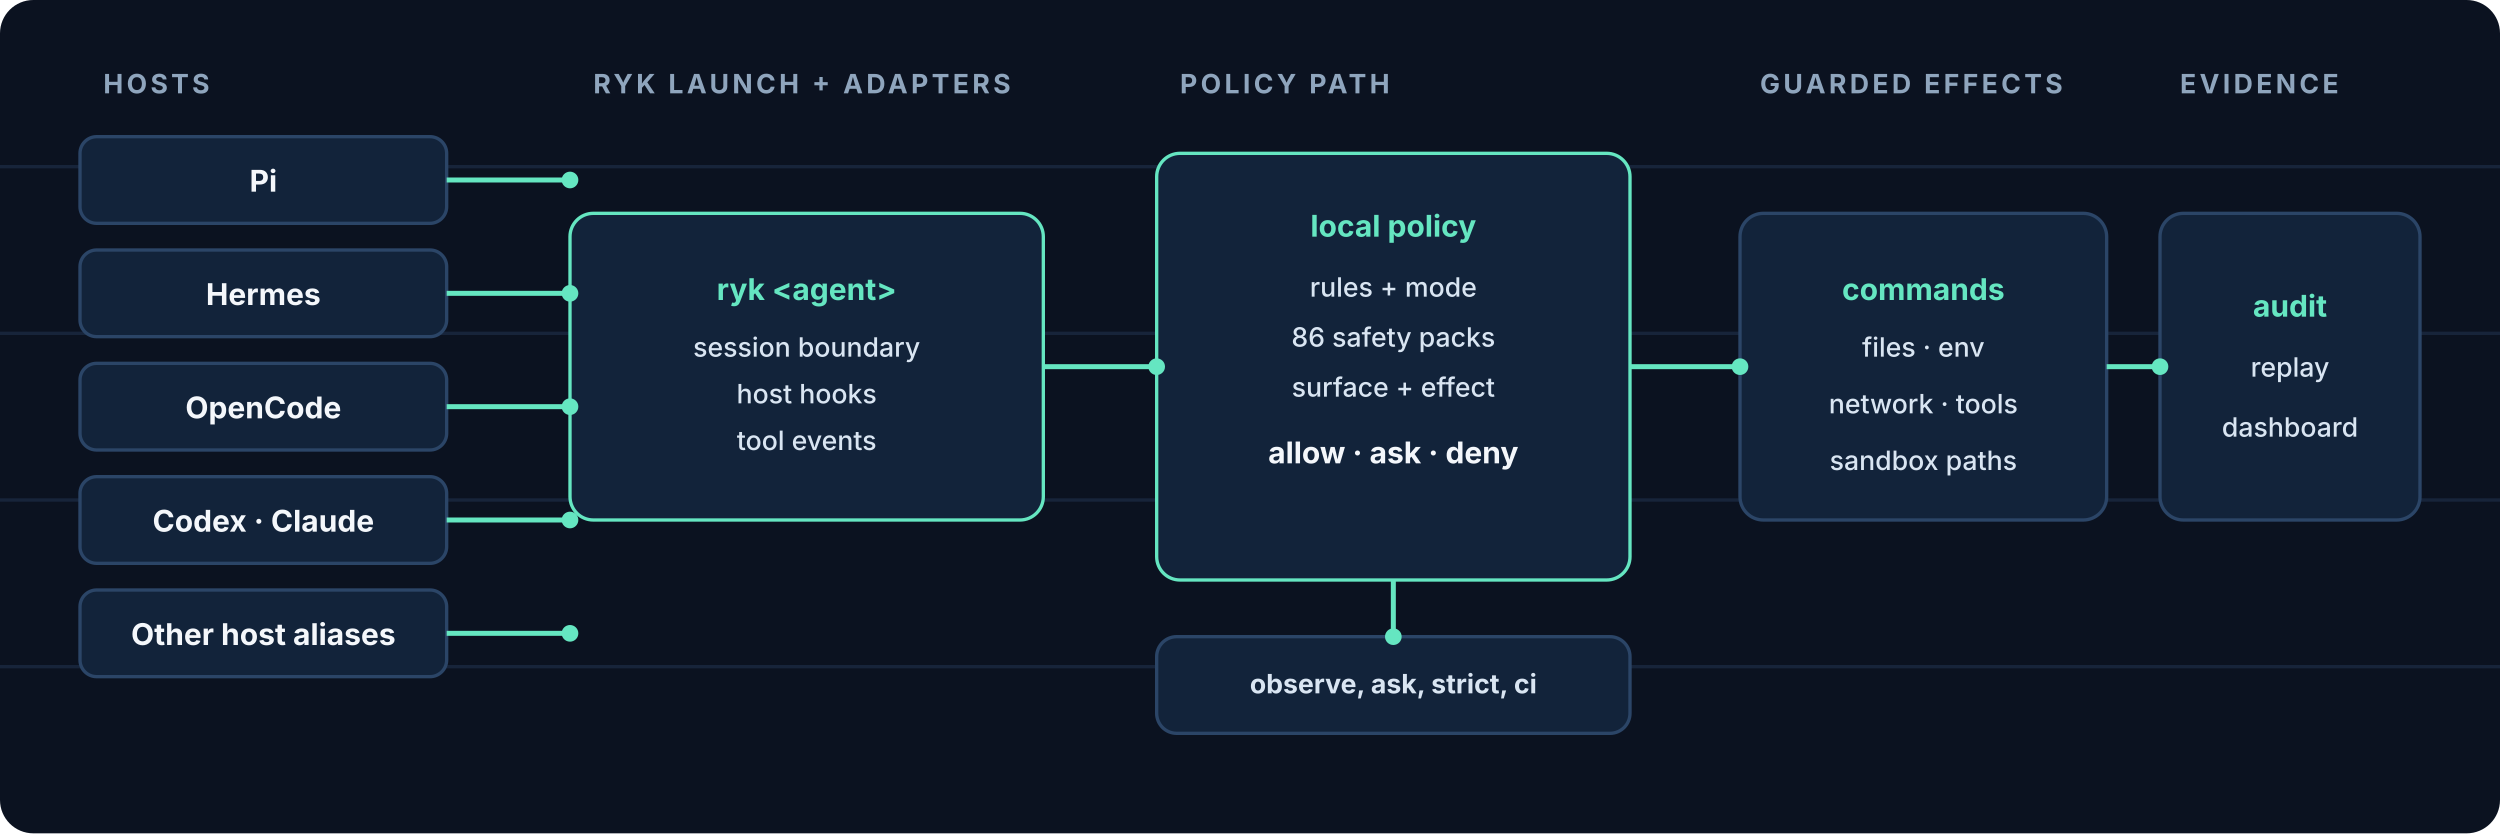
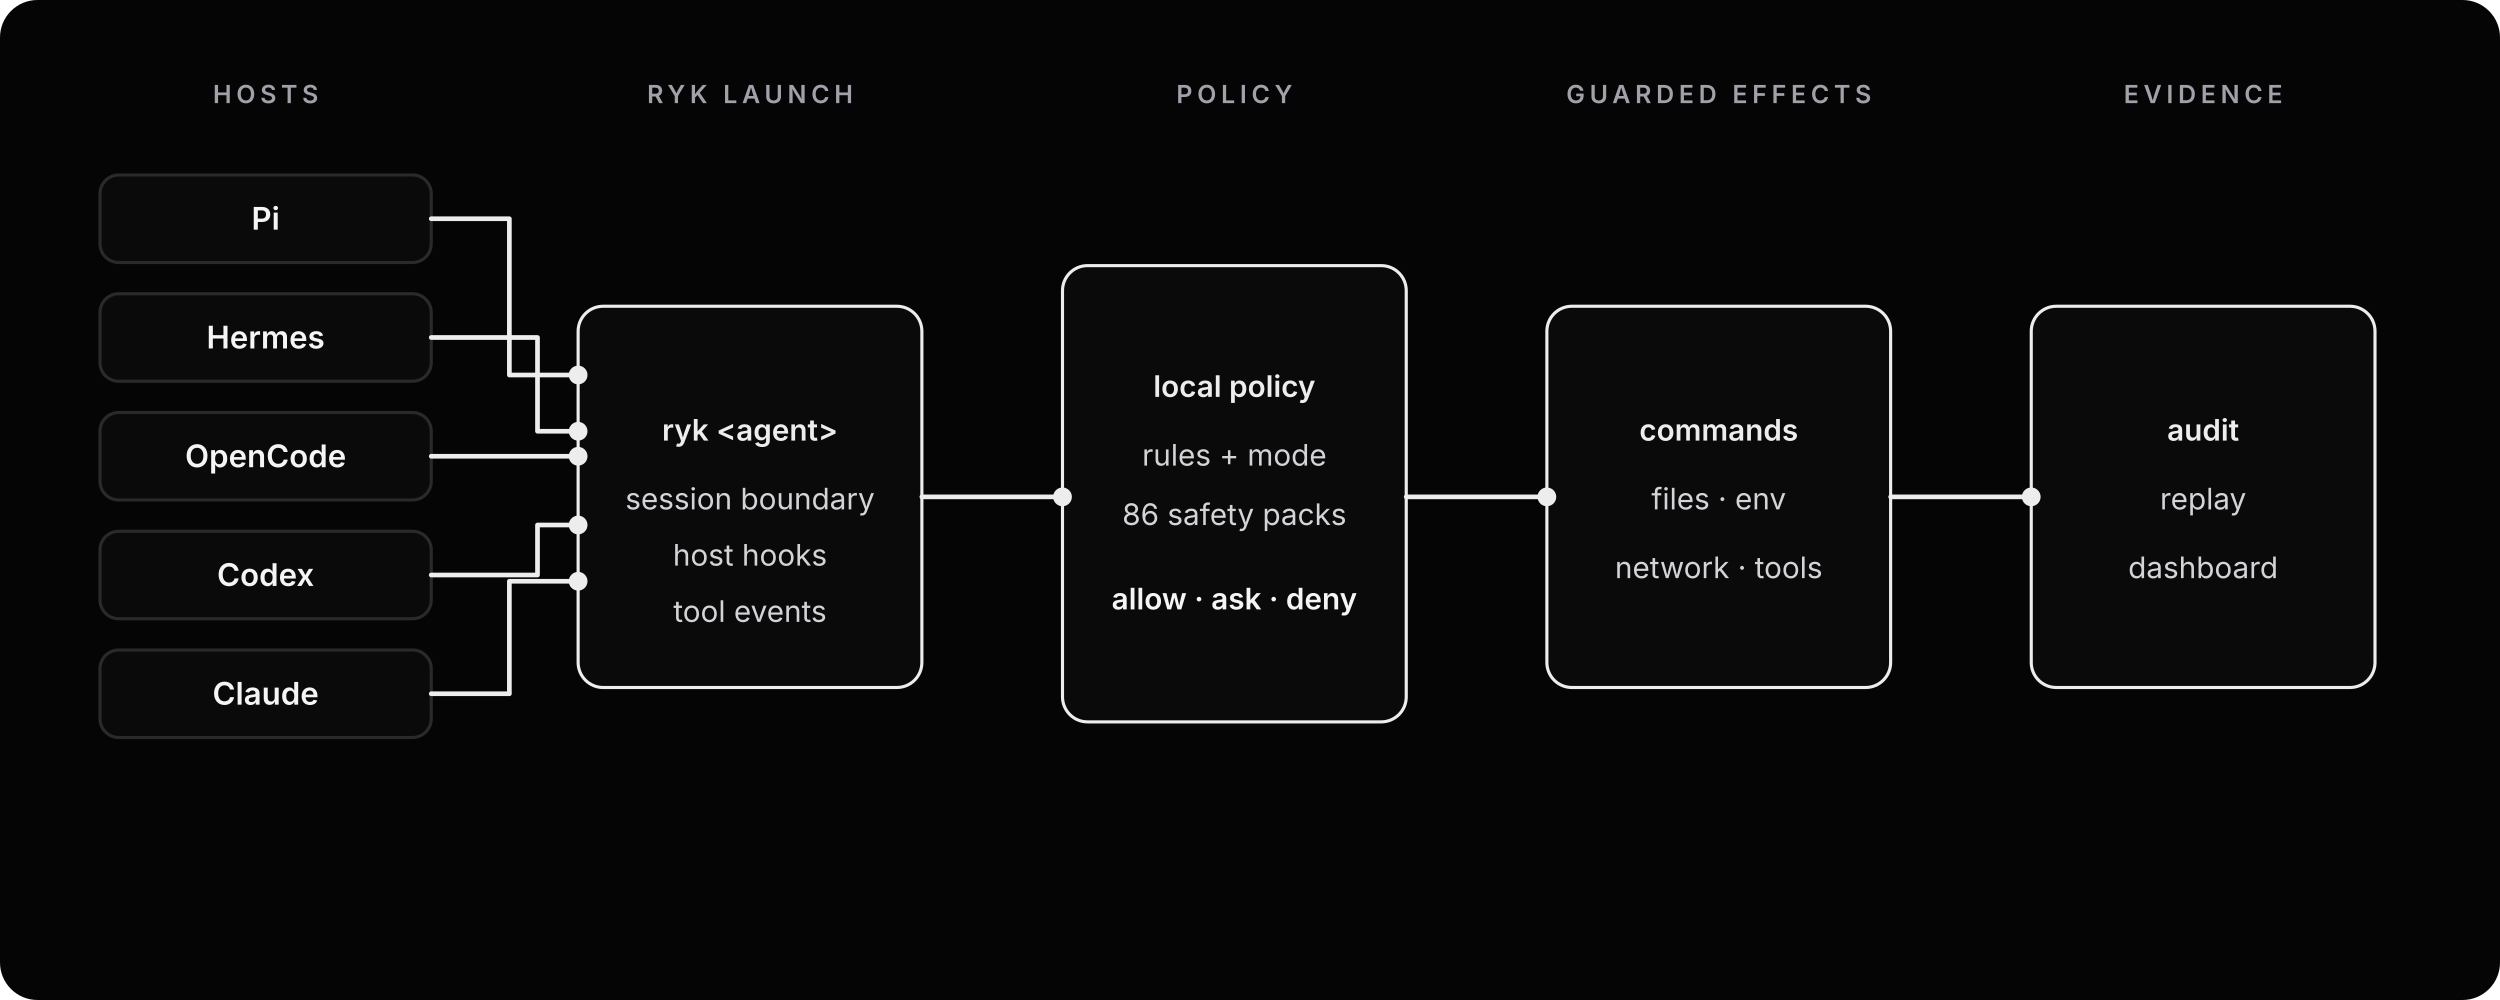
- <svg xmlns="http://www.w3.org/2000/svg" viewBox="0 0 1500 500" role="img" aria-labelledby="title desc">
-   <rect width="1500" height="500" rx="20" fill="#0b1220" />
-   <path d="M0 100H1500M0 200H1500M0 300H1500M0 400H1500" stroke="#17243a" stroke-width="2" />
-   <g font-family="-apple-system,BlinkMacSystemFont,Segoe UI,sans-serif">
-     <text x="62" y="56" fill="#8fa5bd" font-size="16" font-weight="700" letter-spacing="2">HOSTS</text>
-     <text x="356" y="56" fill="#8fa5bd" font-size="16" font-weight="700" letter-spacing="2">RYK LAUNCH + ADAPTERS</text>
-     <text x="708" y="56" fill="#8fa5bd" font-size="16" font-weight="700" letter-spacing="2">POLICY PATH</text>
-     <text x="1056" y="56" fill="#8fa5bd" font-size="16" font-weight="700" letter-spacing="2">GUARDED EFFECTS</text>
-     <text x="1308" y="56" fill="#8fa5bd" font-size="16" font-weight="700" letter-spacing="2">EVIDENCE</text>
+ <svg xmlns="http://www.w3.org/2000/svg" viewBox="0 0 1600 640" role="img" aria-labelledby="title desc">
+   <rect width="1600" height="640" rx="24" fill="#050505" />
+   <g font-family="Geist, ui-sans-serif, -apple-system, BlinkMacSystemFont, Segoe UI, sans-serif">
+     <g fill="#a1a1aa" font-size="16" font-weight="600" letter-spacing="3">
+       <text x="170" y="66" text-anchor="middle">HOSTS</text>
+       <text x="480" y="66" text-anchor="middle">RYK LAUNCH</text>
+       <text x="790" y="66" text-anchor="middle">POLICY</text>
+       <text x="1100" y="66" text-anchor="middle">GUARDED EFFECTS</text>
+       <text x="1410" y="66" text-anchor="middle">EVIDENCE</text>
+     </g>
+     <g fill="#0a0a0a" stroke="#2a2a2a" stroke-width="2">
+       <rect x="64" y="112" width="212" height="56" rx="12" />
+       <rect x="64" y="188" width="212" height="56" rx="12" />
+       <rect x="64" y="264" width="212" height="56" rx="12" />
+       <rect x="64" y="340" width="212" height="56" rx="12" />
+       <rect x="64" y="416" width="212" height="56" rx="12" />
+       <rect x="370" y="196" width="220" height="244" rx="16" stroke="#ededed" />
+       <rect x="680" y="170" width="220" height="292" rx="16" stroke="#ededed" />
+       <rect x="990" y="196" width="220" height="244" rx="16" stroke="#ededed" />
+       <rect x="1300" y="196" width="220" height="244" rx="16" stroke="#ededed" />
+     </g>
+     <g fill="#f5f5f5" font-size="20" font-weight="600" text-anchor="middle">
+       <text x="170" y="147">Pi</text>
+       <text x="170" y="223">Hermes</text>
+       <text x="170" y="299">OpenCode</text>
+       <text x="170" y="375">Codex</text>
+       <text x="170" y="451">Claude</text>
+     </g>
+     <g font-size="19" text-anchor="middle">
+       <text x="480" y="282" fill="#ededed" font-weight="600">ryk &lt;agent&gt;</text>
+       <text x="480" y="326" fill="#d4d4d8">session boundary</text>
+       <text x="480" y="362" fill="#d4d4d8">host hooks</text>
+       <text x="480" y="398" fill="#d4d4d8">tool events</text>
+       <text x="790" y="254" fill="#ededed" font-weight="600">local policy</text>
+       <text x="790" y="298" fill="#d4d4d8">rules + mode</text>
+       <text x="790" y="336" fill="#d4d4d8">86 safety packs</text>
+       <text x="790" y="390" fill="#f5f5f5" font-weight="600">allow · ask · deny</text>
+       <text x="1100" y="282" fill="#ededed" font-weight="600">commands</text>
+       <text x="1100" y="326" fill="#d4d4d8">files · env</text>
+       <text x="1100" y="370" fill="#d4d4d8">network · tools</text>
+       <text x="1410" y="282" fill="#ededed" font-weight="600">audit</text>
+       <text x="1410" y="326" fill="#d4d4d8">replay</text>
+       <text x="1410" y="370" fill="#d4d4d8">dashboard</text>
+     </g>
  </g>
-   <g fill="#12233a" stroke="#2b4567" stroke-width="2">
-     <rect x="48" y="82" width="220" height="52" rx="10" />
-     <rect x="48" y="150" width="220" height="52" rx="10" />
-     <rect x="48" y="218" width="220" height="52" rx="10" />
-     <rect x="48" y="286" width="220" height="52" rx="10" />
-     <rect x="48" y="354" width="220" height="52" rx="10" />
-     <rect x="342" y="128" width="284" height="184" rx="14" stroke="#65e6c1" />
-     <rect x="694" y="92" width="284" height="256" rx="14" stroke="#65e6c1" />
-     <rect x="1044" y="128" width="220" height="184" rx="14" />
-     <rect x="1296" y="128" width="156" height="184" rx="14" />
-     <rect x="694" y="382" width="284" height="58" rx="12" />
+   <g fill="none" stroke="#ededed" stroke-width="3" stroke-linecap="round" stroke-linejoin="round">
+     <path d="M276 140H326V240H370" />
+     <path d="M276 216H344V276H370" />
+     <path d="M276 292H370" />
+     <path d="M276 368H344V336H370" />
+     <path d="M276 444H326V372H370" />
+     <path d="M590 318H680" />
+     <path d="M900 318H990" />
+     <path d="M1210 318H1300" />
  </g>
-   <g font-family="-apple-system,BlinkMacSystemFont,Segoe UI,sans-serif" font-size="18" font-weight="700">
-     <text x="158" y="115" text-anchor="middle" fill="#f4f7fb">Pi</text>
-     <text x="158" y="183" text-anchor="middle" fill="#f4f7fb">Hermes</text>
-     <text x="158" y="251" text-anchor="middle" fill="#f4f7fb">OpenCode</text>
-     <text x="158" y="319" text-anchor="middle" fill="#f4f7fb">Codex · Claude</text>
-     <text x="158" y="387" text-anchor="middle" fill="#f4f7fb">Other host aliases</text>
-     <text x="484" y="180" text-anchor="middle" fill="#65e6c1">ryk &lt;agent&gt;</text>
-     <text x="484" y="214" text-anchor="middle" fill="#d9e5f2" font-size="16" font-weight="500">session boundary</text>
-     <text x="484" y="242" text-anchor="middle" fill="#d9e5f2" font-size="16" font-weight="500">host hooks</text>
-     <text x="484" y="270" text-anchor="middle" fill="#d9e5f2" font-size="16" font-weight="500">tool events</text>
-     <text x="836" y="142" text-anchor="middle" fill="#65e6c1">local policy</text>
-     <text x="836" y="178" text-anchor="middle" fill="#d9e5f2" font-size="16" font-weight="500">rules + mode</text>
-     <text x="836" y="208" text-anchor="middle" fill="#d9e5f2" font-size="16" font-weight="500">86 safety packs</text>
-     <text x="836" y="238" text-anchor="middle" fill="#d9e5f2" font-size="16" font-weight="500">surface + effect</text>
-     <text x="836" y="278" text-anchor="middle" fill="#f4f7fb">allow · ask · deny</text>
-     <text x="836" y="416" text-anchor="middle" fill="#d9e5f2" font-size="16">observe, ask, strict, ci</text>
-     <text x="1154" y="180" text-anchor="middle" fill="#65e6c1">commands</text>
-     <text x="1154" y="214" text-anchor="middle" fill="#d9e5f2" font-size="16" font-weight="500">files · env</text>
-     <text x="1154" y="248" text-anchor="middle" fill="#d9e5f2" font-size="16" font-weight="500">network · tools</text>
-     <text x="1154" y="282" text-anchor="middle" fill="#d9e5f2" font-size="16" font-weight="500">sandbox paths</text>
-     <text x="1374" y="190" text-anchor="middle" fill="#65e6c1">audit</text>
-     <text x="1374" y="226" text-anchor="middle" fill="#d9e5f2" font-size="16" font-weight="500">replay</text>
-     <text x="1374" y="262" text-anchor="middle" fill="#d9e5f2" font-size="16" font-weight="500">dashboard</text>
-   </g>
-   <g stroke="#65e6c1" stroke-width="3" fill="none">
-     <path d="M268 108H342M268 176H342M268 244H342M268 312H342M268 380H342" />
-     <path d="M626 220H694" />
-     <path d="M978 220H1044" />
-     <path d="M1264 220H1296" />
-     <path d="M836 348V382" />
-   </g>
-   <g fill="#65e6c1">
-     <circle cx="342" cy="108" r="5" />
-     <circle cx="342" cy="176" r="5" />
-     <circle cx="342" cy="244" r="5" />
-     <circle cx="342" cy="312" r="5" />
-     <circle cx="342" cy="380" r="5" />
-     <circle cx="694" cy="220" r="5" />
-     <circle cx="1044" cy="220" r="5" />
-     <circle cx="1296" cy="220" r="5" />
-     <circle cx="836" cy="382" r="5" />
+   <g fill="#ededed">
+     <circle cx="370" cy="240" r="6" />
+     <circle cx="370" cy="276" r="6" />
+     <circle cx="370" cy="292" r="6" />
+     <circle cx="370" cy="336" r="6" />
+     <circle cx="370" cy="372" r="6" />
+     <circle cx="680" cy="318" r="6" />
+     <circle cx="990" cy="318" r="6" />
+     <circle cx="1300" cy="318" r="6" />
  </g>
</svg>
